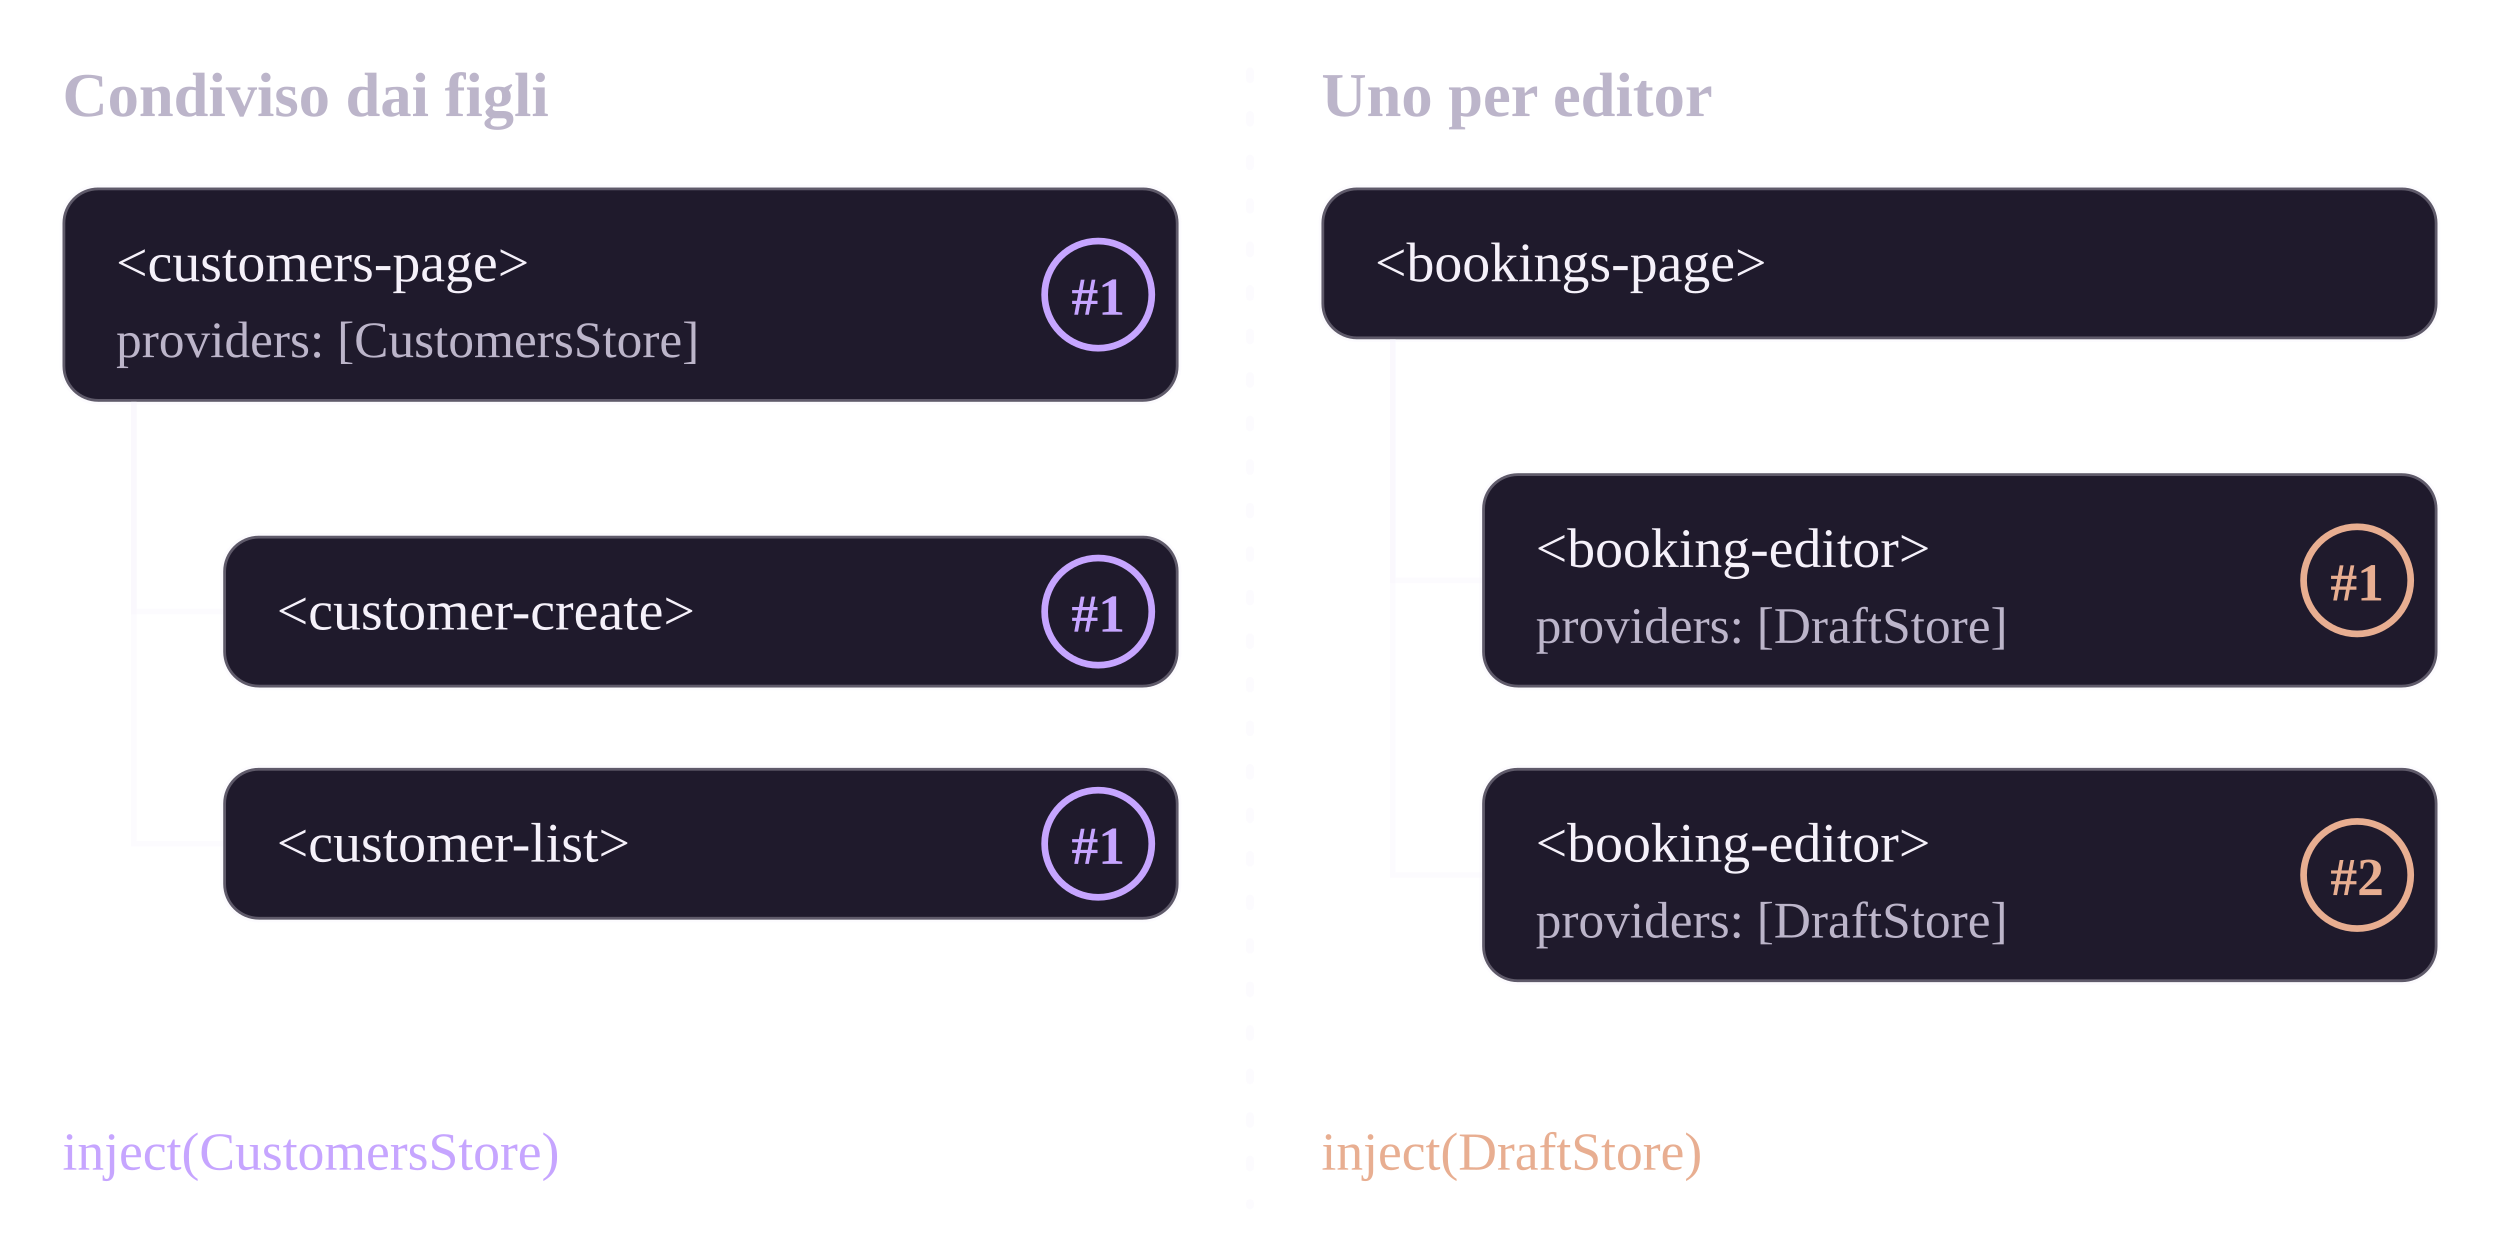
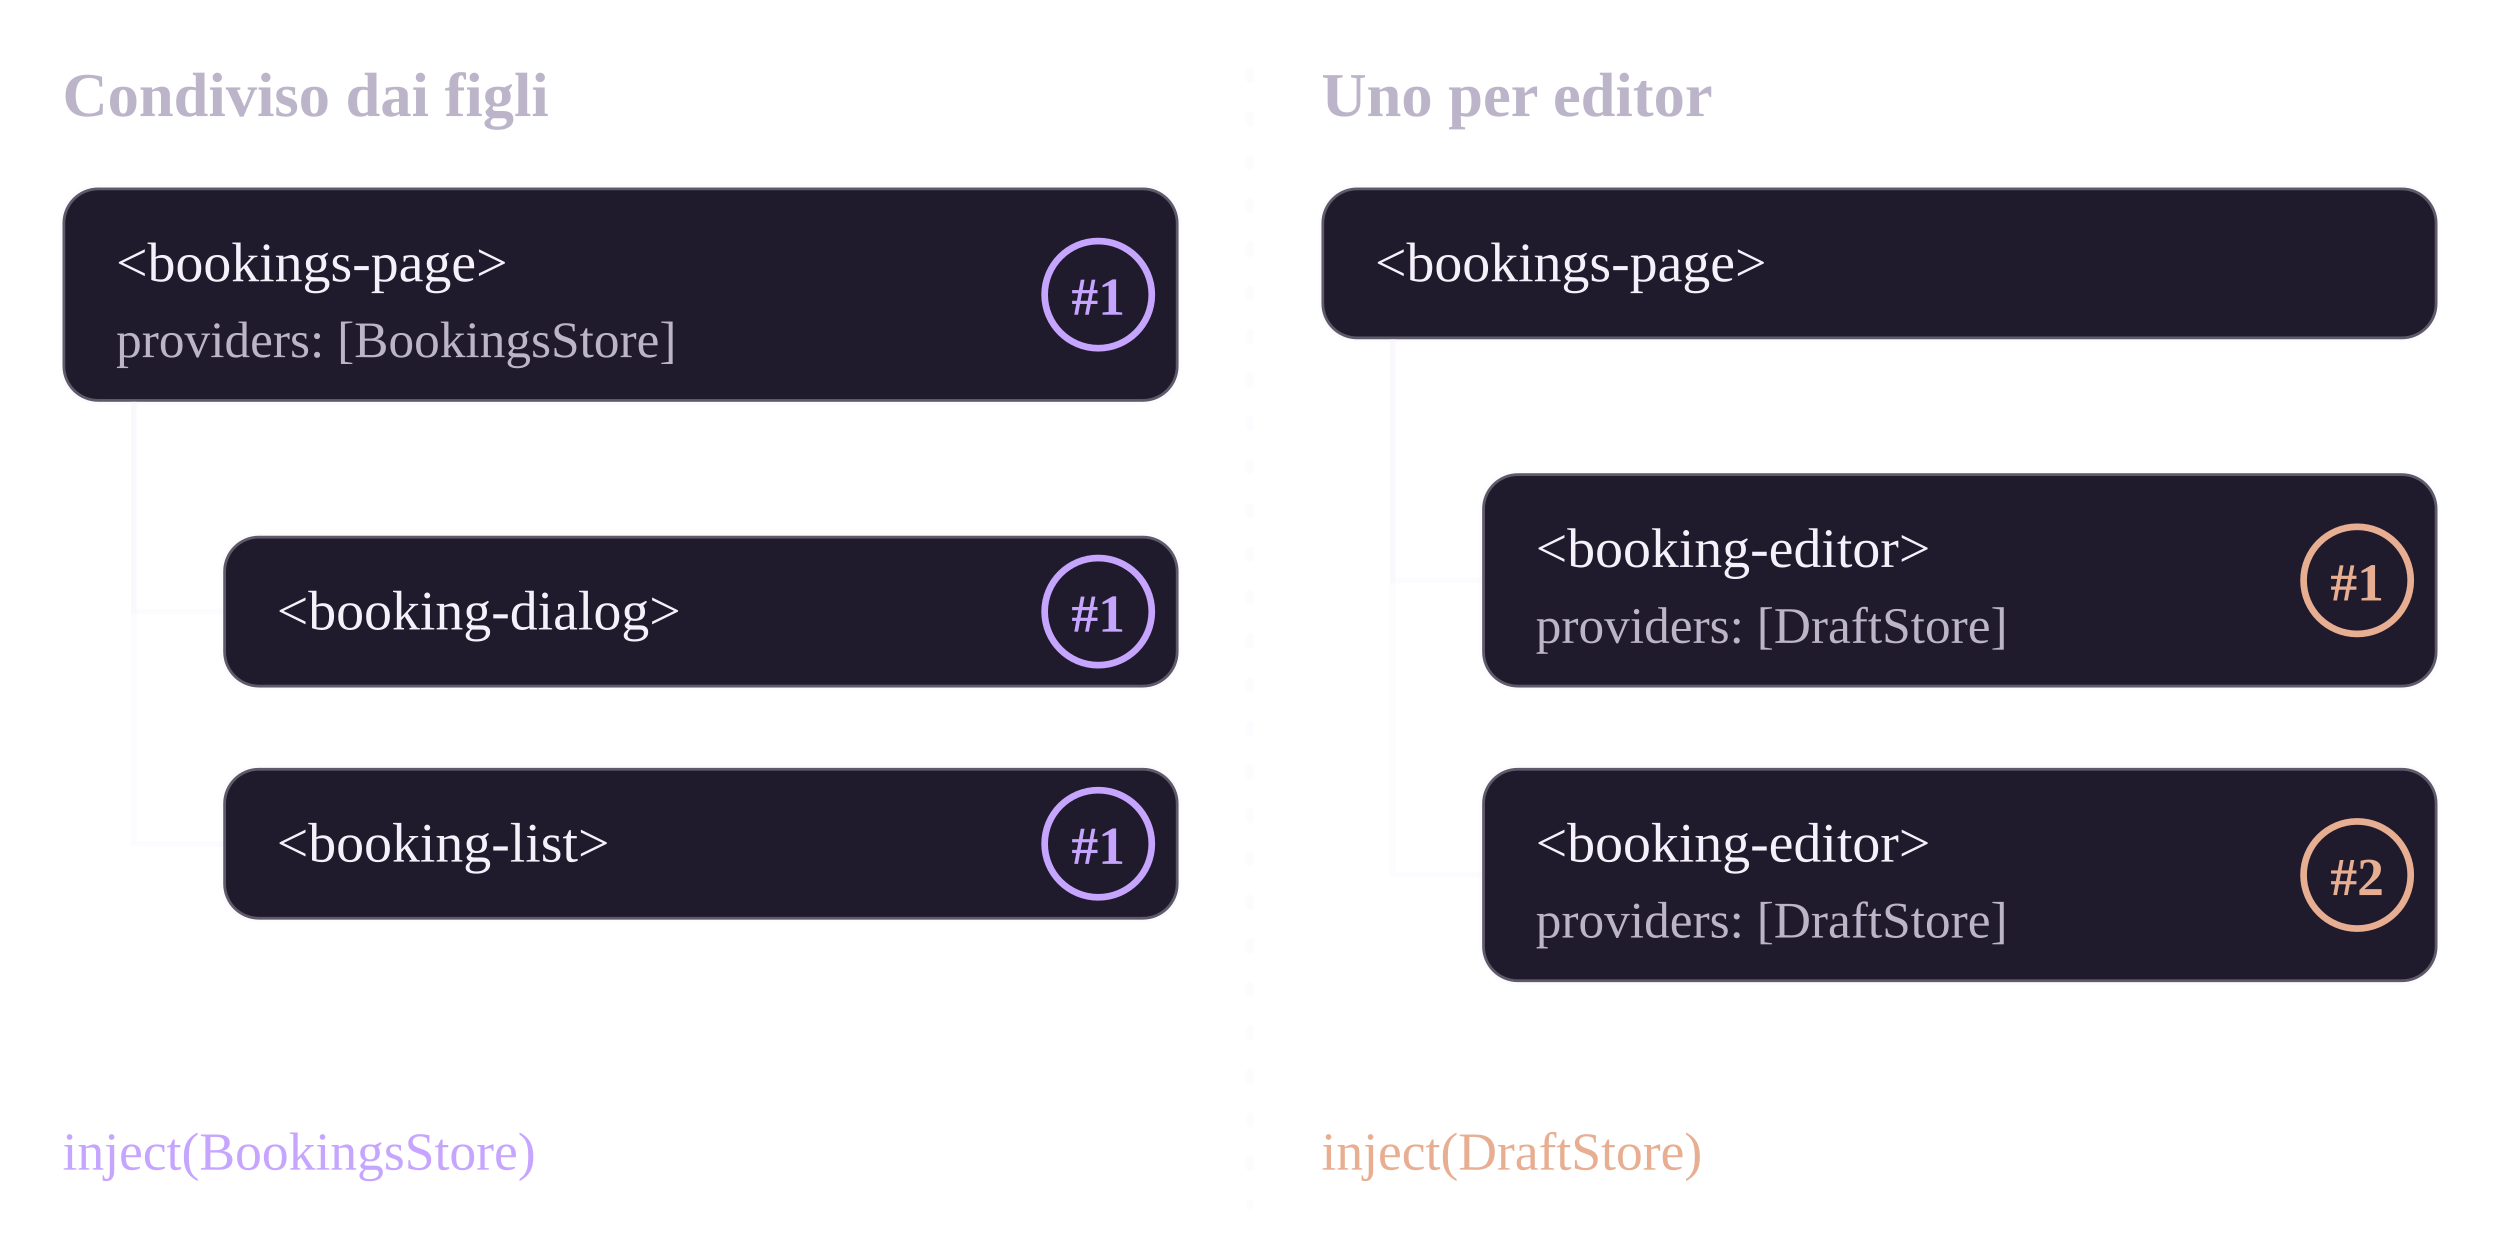
<svg xmlns="http://www.w3.org/2000/svg" viewBox="0 0 560 276">
  <line x1="280" y1="16" x2="280" y2="270" stroke="rgb(245 241 250 / 0.3)" stroke-dasharray="1.75 8" stroke-linecap="round" stroke-width="1.75" />
  <text x="14" y="26" font-size="14" fill="#bcb5ca" font-weight="600" style="font-family:var(--font-sans, 'Manrope Variable', Manrope, sans-serif)">Condiviso dai figli</text>
  <rect x="14" y="42" width="250" height="48" rx="8" fill="#1f1a2c" stroke="rgb(245 241 250 / 0.3)" stroke-width="1.25" />
-   <text x="26" y="63" font-size="12.5" fill="#f5f1fa" style="font-family:var(--font-mono, 'JetBrains Mono Variable', 'JetBrains Mono', monospace);font-variant-ligatures:none">&lt;customers-page&gt;</text>
-   <text x="26" y="80" font-size="11.5" fill="#bcb5ca" style="font-family:var(--font-mono, 'JetBrains Mono Variable', 'JetBrains Mono', monospace);font-variant-ligatures:none">providers: [CustomersStore]</text>
+   <text x="26" y="63" font-size="12.5" fill="#f5f1fa" style="font-family:var(--font-mono, 'JetBrains Mono Variable', 'JetBrains Mono', monospace);font-variant-ligatures:none">&lt;bookings-page&gt;</text>
+   <text x="26" y="80" font-size="11.5" fill="#bcb5ca" style="font-family:var(--font-mono, 'JetBrains Mono Variable', 'JetBrains Mono', monospace);font-variant-ligatures:none">providers: [BookingsStore]</text>
  <circle cx="246" cy="66.0" r="12" fill="none" stroke="#c6a5ff" stroke-width="1.5" />
  <text x="246" y="70.5" font-size="12" fill="#c6a5ff" font-weight="600" text-anchor="middle" style="font-family:var(--font-mono, 'JetBrains Mono Variable', 'JetBrains Mono', monospace);font-variant-ligatures:none">#1</text>
  <path d="M30 90 V137 H50" fill="none" stroke="rgb(245 241 250 / 0.3)" stroke-width="1.25" />
  <rect x="50" y="120" width="214" height="34" rx="8" fill="#1f1a2c" stroke="rgb(245 241 250 / 0.3)" stroke-width="1.25" />
-   <text x="62" y="141" font-size="12.5" fill="#f5f1fa" style="font-family:var(--font-mono, 'JetBrains Mono Variable', 'JetBrains Mono', monospace);font-variant-ligatures:none">&lt;customer-create&gt;</text>
+   <text x="62" y="141" font-size="12.5" fill="#f5f1fa" style="font-family:var(--font-mono, 'JetBrains Mono Variable', 'JetBrains Mono', monospace);font-variant-ligatures:none">&lt;booking-dialog&gt;</text>
  <circle cx="246" cy="137.0" r="12" fill="none" stroke="#c6a5ff" stroke-width="1.5" />
  <text x="246" y="141.5" font-size="12" fill="#c6a5ff" font-weight="600" text-anchor="middle" style="font-family:var(--font-mono, 'JetBrains Mono Variable', 'JetBrains Mono', monospace);font-variant-ligatures:none">#1</text>
  <path d="M30 90 V189 H50" fill="none" stroke="rgb(245 241 250 / 0.3)" stroke-width="1.25" />
  <rect x="50" y="172" width="214" height="34" rx="8" fill="#1f1a2c" stroke="rgb(245 241 250 / 0.3)" stroke-width="1.25" />
-   <text x="62" y="193" font-size="12.5" fill="#f5f1fa" style="font-family:var(--font-mono, 'JetBrains Mono Variable', 'JetBrains Mono', monospace);font-variant-ligatures:none">&lt;customer-list&gt;</text>
+   <text x="62" y="193" font-size="12.5" fill="#f5f1fa" style="font-family:var(--font-mono, 'JetBrains Mono Variable', 'JetBrains Mono', monospace);font-variant-ligatures:none">&lt;booking-list&gt;</text>
  <circle cx="246" cy="189.0" r="12" fill="none" stroke="#c6a5ff" stroke-width="1.5" />
  <text x="246" y="193.5" font-size="12" fill="#c6a5ff" font-weight="600" text-anchor="middle" style="font-family:var(--font-mono, 'JetBrains Mono Variable', 'JetBrains Mono', monospace);font-variant-ligatures:none">#1</text>
-   <text x="14" y="262" font-size="12" fill="#c6a5ff" style="font-family:var(--font-mono, 'JetBrains Mono Variable', 'JetBrains Mono', monospace);font-variant-ligatures:none">inject(CustomersStore)</text>
+   <text x="14" y="262" font-size="12" fill="#c6a5ff" style="font-family:var(--font-mono, 'JetBrains Mono Variable', 'JetBrains Mono', monospace);font-variant-ligatures:none">inject(BookingsStore)</text>
  <text x="296" y="26" font-size="14" fill="#bcb5ca" font-weight="600" style="font-family:var(--font-sans, 'Manrope Variable', Manrope, sans-serif)">Uno per editor</text>
  <rect x="296" y="42" width="250" height="34" rx="8" fill="#1f1a2c" stroke="rgb(245 241 250 / 0.3)" stroke-width="1.25" />
  <text x="308" y="63" font-size="12.5" fill="#f5f1fa" style="font-family:var(--font-mono, 'JetBrains Mono Variable', 'JetBrains Mono', monospace);font-variant-ligatures:none">&lt;bookings-page&gt;</text>
  <path d="M312 76 V130 H332" fill="none" stroke="rgb(245 241 250 / 0.3)" stroke-width="1.25" />
  <rect x="332" y="106" width="214" height="48" rx="8" fill="#1f1a2c" stroke="rgb(245 241 250 / 0.3)" stroke-width="1.25" />
  <text x="344" y="127" font-size="12.5" fill="#f5f1fa" style="font-family:var(--font-mono, 'JetBrains Mono Variable', 'JetBrains Mono', monospace);font-variant-ligatures:none">&lt;booking-editor&gt;</text>
  <text x="344" y="144" font-size="11.5" fill="#bcb5ca" style="font-family:var(--font-mono, 'JetBrains Mono Variable', 'JetBrains Mono', monospace);font-variant-ligatures:none">providers: [DraftStore]</text>
  <circle cx="528" cy="130.0" r="12" fill="none" stroke="#e8ae91" stroke-width="1.5" />
  <text x="528" y="134.5" font-size="12" fill="#e8ae91" font-weight="600" text-anchor="middle" style="font-family:var(--font-mono, 'JetBrains Mono Variable', 'JetBrains Mono', monospace);font-variant-ligatures:none">#1</text>
  <path d="M312 76 V196 H332" fill="none" stroke="rgb(245 241 250 / 0.3)" stroke-width="1.25" />
  <rect x="332" y="172" width="214" height="48" rx="8" fill="#1f1a2c" stroke="rgb(245 241 250 / 0.3)" stroke-width="1.25" />
  <text x="344" y="193" font-size="12.5" fill="#f5f1fa" style="font-family:var(--font-mono, 'JetBrains Mono Variable', 'JetBrains Mono', monospace);font-variant-ligatures:none">&lt;booking-editor&gt;</text>
  <text x="344" y="210" font-size="11.5" fill="#bcb5ca" style="font-family:var(--font-mono, 'JetBrains Mono Variable', 'JetBrains Mono', monospace);font-variant-ligatures:none">providers: [DraftStore]</text>
  <circle cx="528" cy="196.0" r="12" fill="none" stroke="#e8ae91" stroke-width="1.5" />
  <text x="528" y="200.5" font-size="12" fill="#e8ae91" font-weight="600" text-anchor="middle" style="font-family:var(--font-mono, 'JetBrains Mono Variable', 'JetBrains Mono', monospace);font-variant-ligatures:none">#2</text>
  <text x="296" y="262" font-size="12" fill="#e8ae91" style="font-family:var(--font-mono, 'JetBrains Mono Variable', 'JetBrains Mono', monospace);font-variant-ligatures:none">inject(DraftStore)</text>
</svg>
